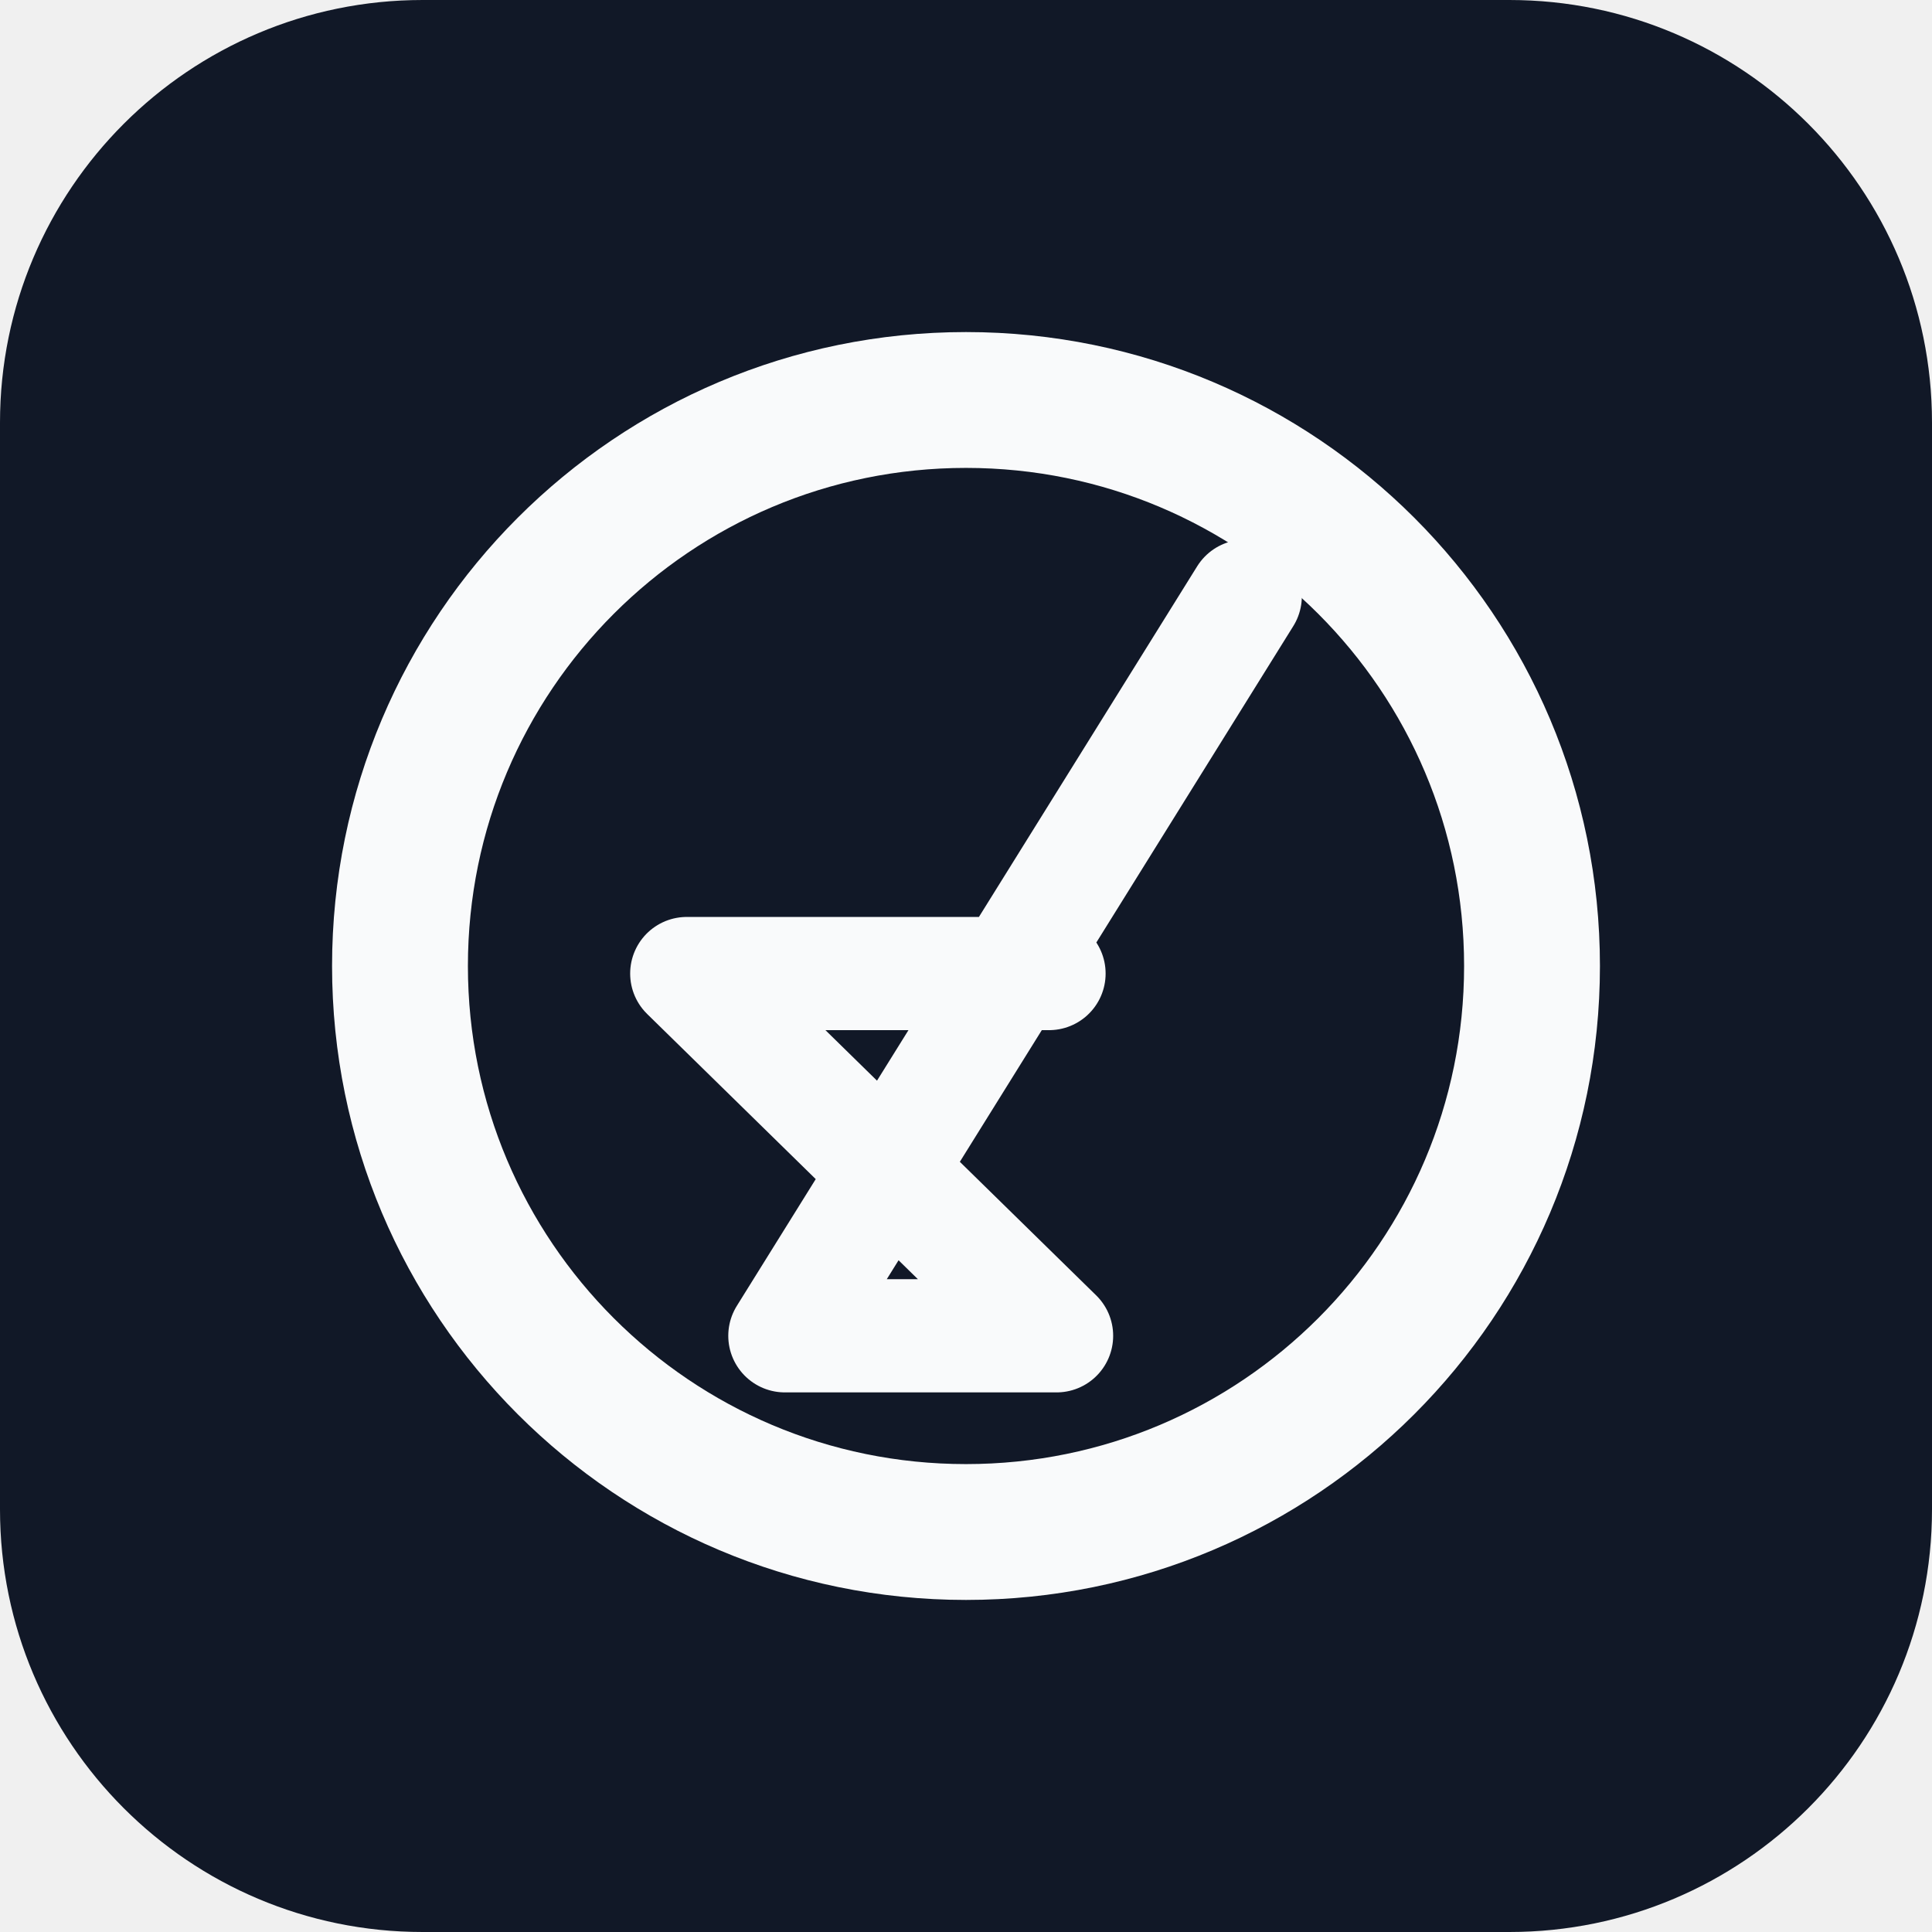
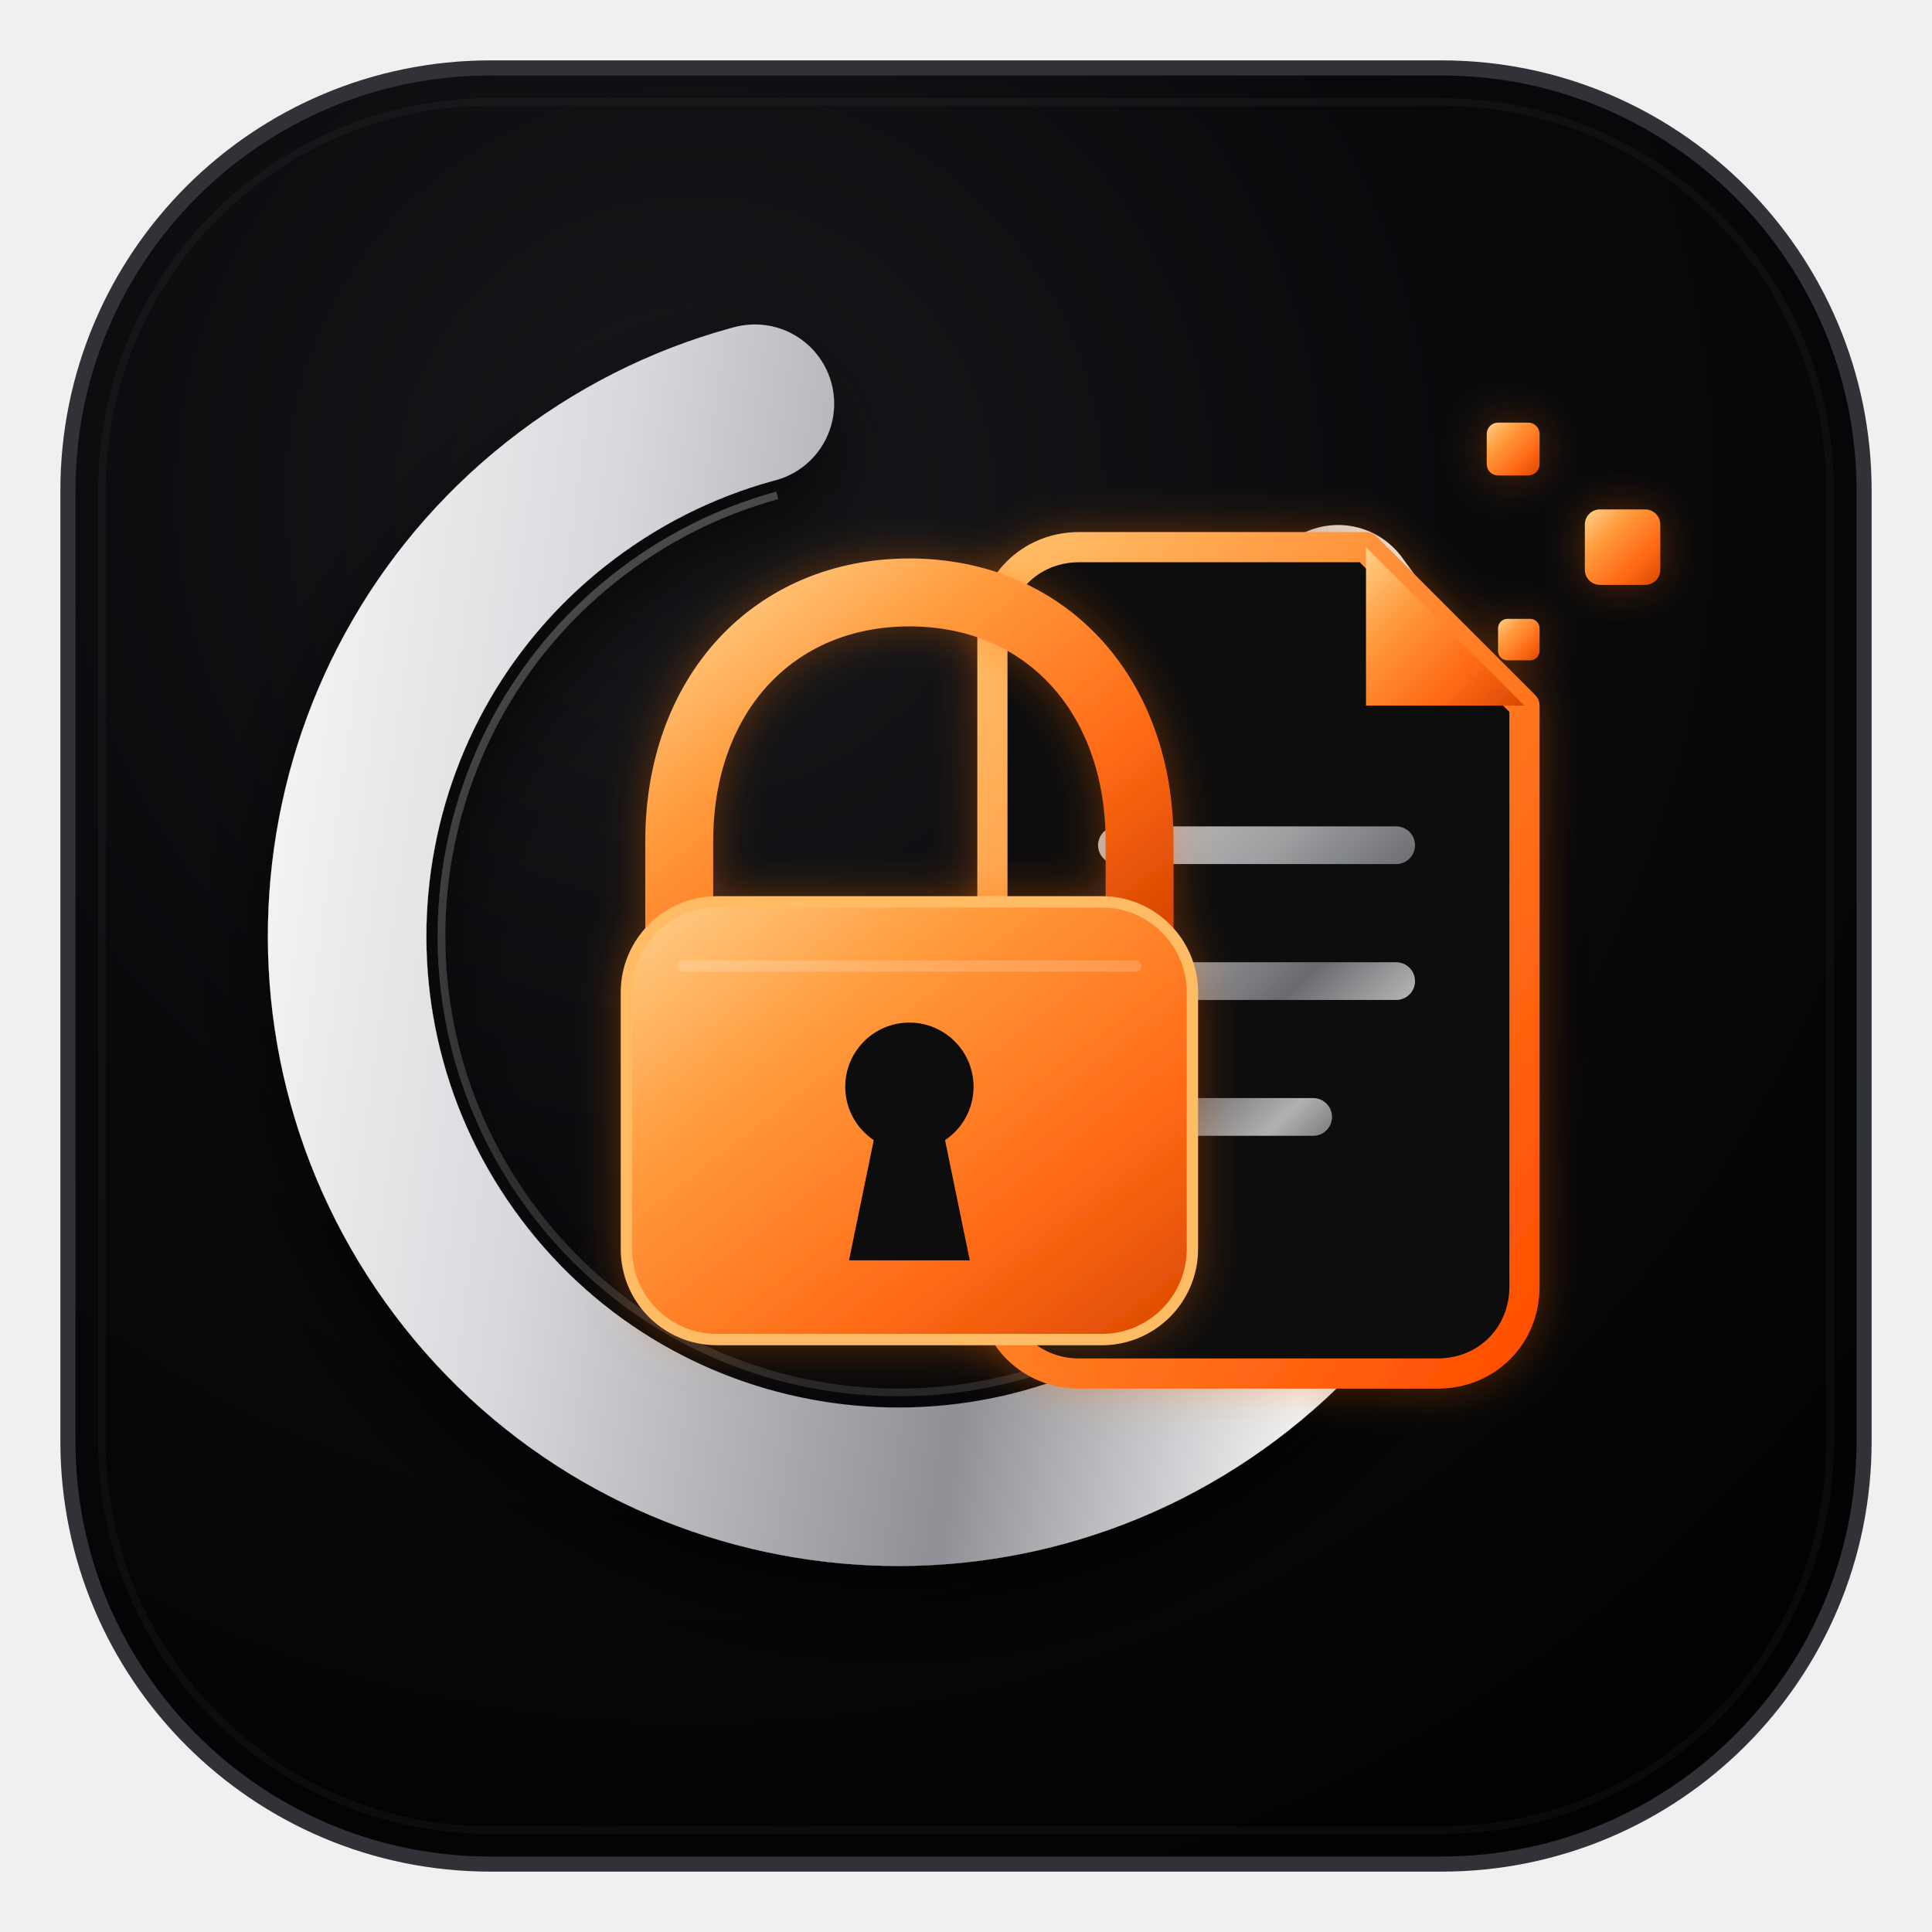
- <svg xmlns="http://www.w3.org/2000/svg" viewBox="0 0 512 512" role="img" aria-labelledby="title">
-   <rect width="512" height="512" rx="112" fill="#111827" />
-   <circle cx="256" cy="256" r="150" fill="none" stroke="#f9fafb" stroke-width="36" />
-   <path d="M330 158 208 354h72l-98-96h96" fill="none" stroke="#f9fafb" stroke-width="30" stroke-linecap="round" stroke-linejoin="round" />
+ <svg xmlns="http://www.w3.org/2000/svg" viewBox="0 0 512 512" role="img" aria-labelledby="title desc">
+   <defs>
+     <radialGradient id="bg" cx="35%" cy="24%" r="88%">
+       <stop offset="0" stop-color="#17181b" />
+       <stop offset="0.48" stop-color="#090a0c" />
+       <stop offset="1" stop-color="#020203" />
+     </radialGradient>
+     <linearGradient id="silver" x1="0" y1="0" x2="1" y2="1">
+       <stop offset="0" stop-color="#ffffff" />
+       <stop offset="0.28" stop-color="#d8d9dc" />
+       <stop offset="0.58" stop-color="#8e9095" />
+       <stop offset="0.8" stop-color="#f0f1f2" />
+       <stop offset="1" stop-color="#73757a" />
+     </linearGradient>
+     <linearGradient id="orange" x1="0" y1="0" x2="1" y2="1">
+       <stop offset="0" stop-color="#ffd08a" />
+       <stop offset="0.32" stop-color="#ff9a3c" />
+       <stop offset="0.7" stop-color="#ff6a16" />
+       <stop offset="1" stop-color="#d94800" />
+     </linearGradient>
+     <linearGradient id="orangeStroke" x1="0" y1="0" x2="1" y2="1">
+       <stop offset="0" stop-color="#ffc16b" />
+       <stop offset="0.55" stop-color="#ff7a22" />
+       <stop offset="1" stop-color="#ff4d00" />
+     </linearGradient>
+     <filter id="shadow" x="-35%" y="-35%" width="170%" height="170%">
+       <feDropShadow dx="0" dy="12" stdDeviation="12" flood-color="#000000" flood-opacity="0.72" />
+     </filter>
+     <filter id="orangeGlow" x="-45%" y="-45%" width="190%" height="190%">
+       <feDropShadow dx="0" dy="0" stdDeviation="6" flood-color="#ff6a16" flood-opacity="0.34" />
+     </filter>
+   </defs>
+   <rect x="18" y="18" width="476" height="476" rx="112" fill="url(#bg)" stroke="#303237" stroke-width="4" />
+   <rect x="27" y="27" width="458" height="458" rx="103" fill="none" stroke="#ffffff" stroke-opacity="0.035" stroke-width="2" />
+   <g filter="url(#shadow)">
+     <circle cx="238" cy="248" r="146" fill="none" stroke="url(#silver)" stroke-width="42" stroke-linecap="round" stroke-dasharray="744 174" transform="rotate(-37 238 248)" />
+     <circle cx="238" cy="248" r="121" fill="none" stroke="#ffffff" stroke-opacity="0.09" stroke-width="2" stroke-dasharray="616 145" transform="rotate(-37 238 248)" />
+   </g>
+   <g filter="url(#orangeGlow)">
+     <path d="M286 145h76l42 42v154c0 13-10 23-23 23H286c-13 0-23-10-23-23V168c0-13 10-23 23-23Z" fill="#090a0c" stroke="url(#orangeStroke)" stroke-width="8" stroke-linejoin="round" />
+     <path d="M362 145v42h42Z" fill="url(#orange)" />
+     <path d="M296 224h74M296 260h74M296 296h52" fill="none" stroke="url(#silver)" stroke-width="10" stroke-linecap="round" opacity="0.72" />
+   </g>
+   <g filter="url(#orangeGlow)">
+     <path d="M180 250v-27c0-39 25-66 61-66s61 27 61 66v27" fill="none" stroke="url(#orange)" stroke-width="18" stroke-linecap="round" />
+     <rect x="166" y="239" width="150" height="116" rx="24" fill="url(#orange)" stroke="#ffbc65" stroke-width="3" />
+     <circle cx="241" cy="288" r="17" fill="#090a0c" />
+     <path d="M232 300h18l7 34h-32Z" fill="#090a0c" />
+     <path d="M181 256h120" stroke="#ffffff" stroke-opacity="0.18" stroke-width="3" stroke-linecap="round" />
+   </g>
+   <g fill="url(#orange)" filter="url(#orangeGlow)">
+     <rect x="394" y="112" width="14" height="14" rx="3" />
+     <rect x="420" y="135" width="20" height="20" rx="4" />
+     <rect x="397" y="164" width="11" height="11" rx="2.5" />
+   </g>
</svg>
